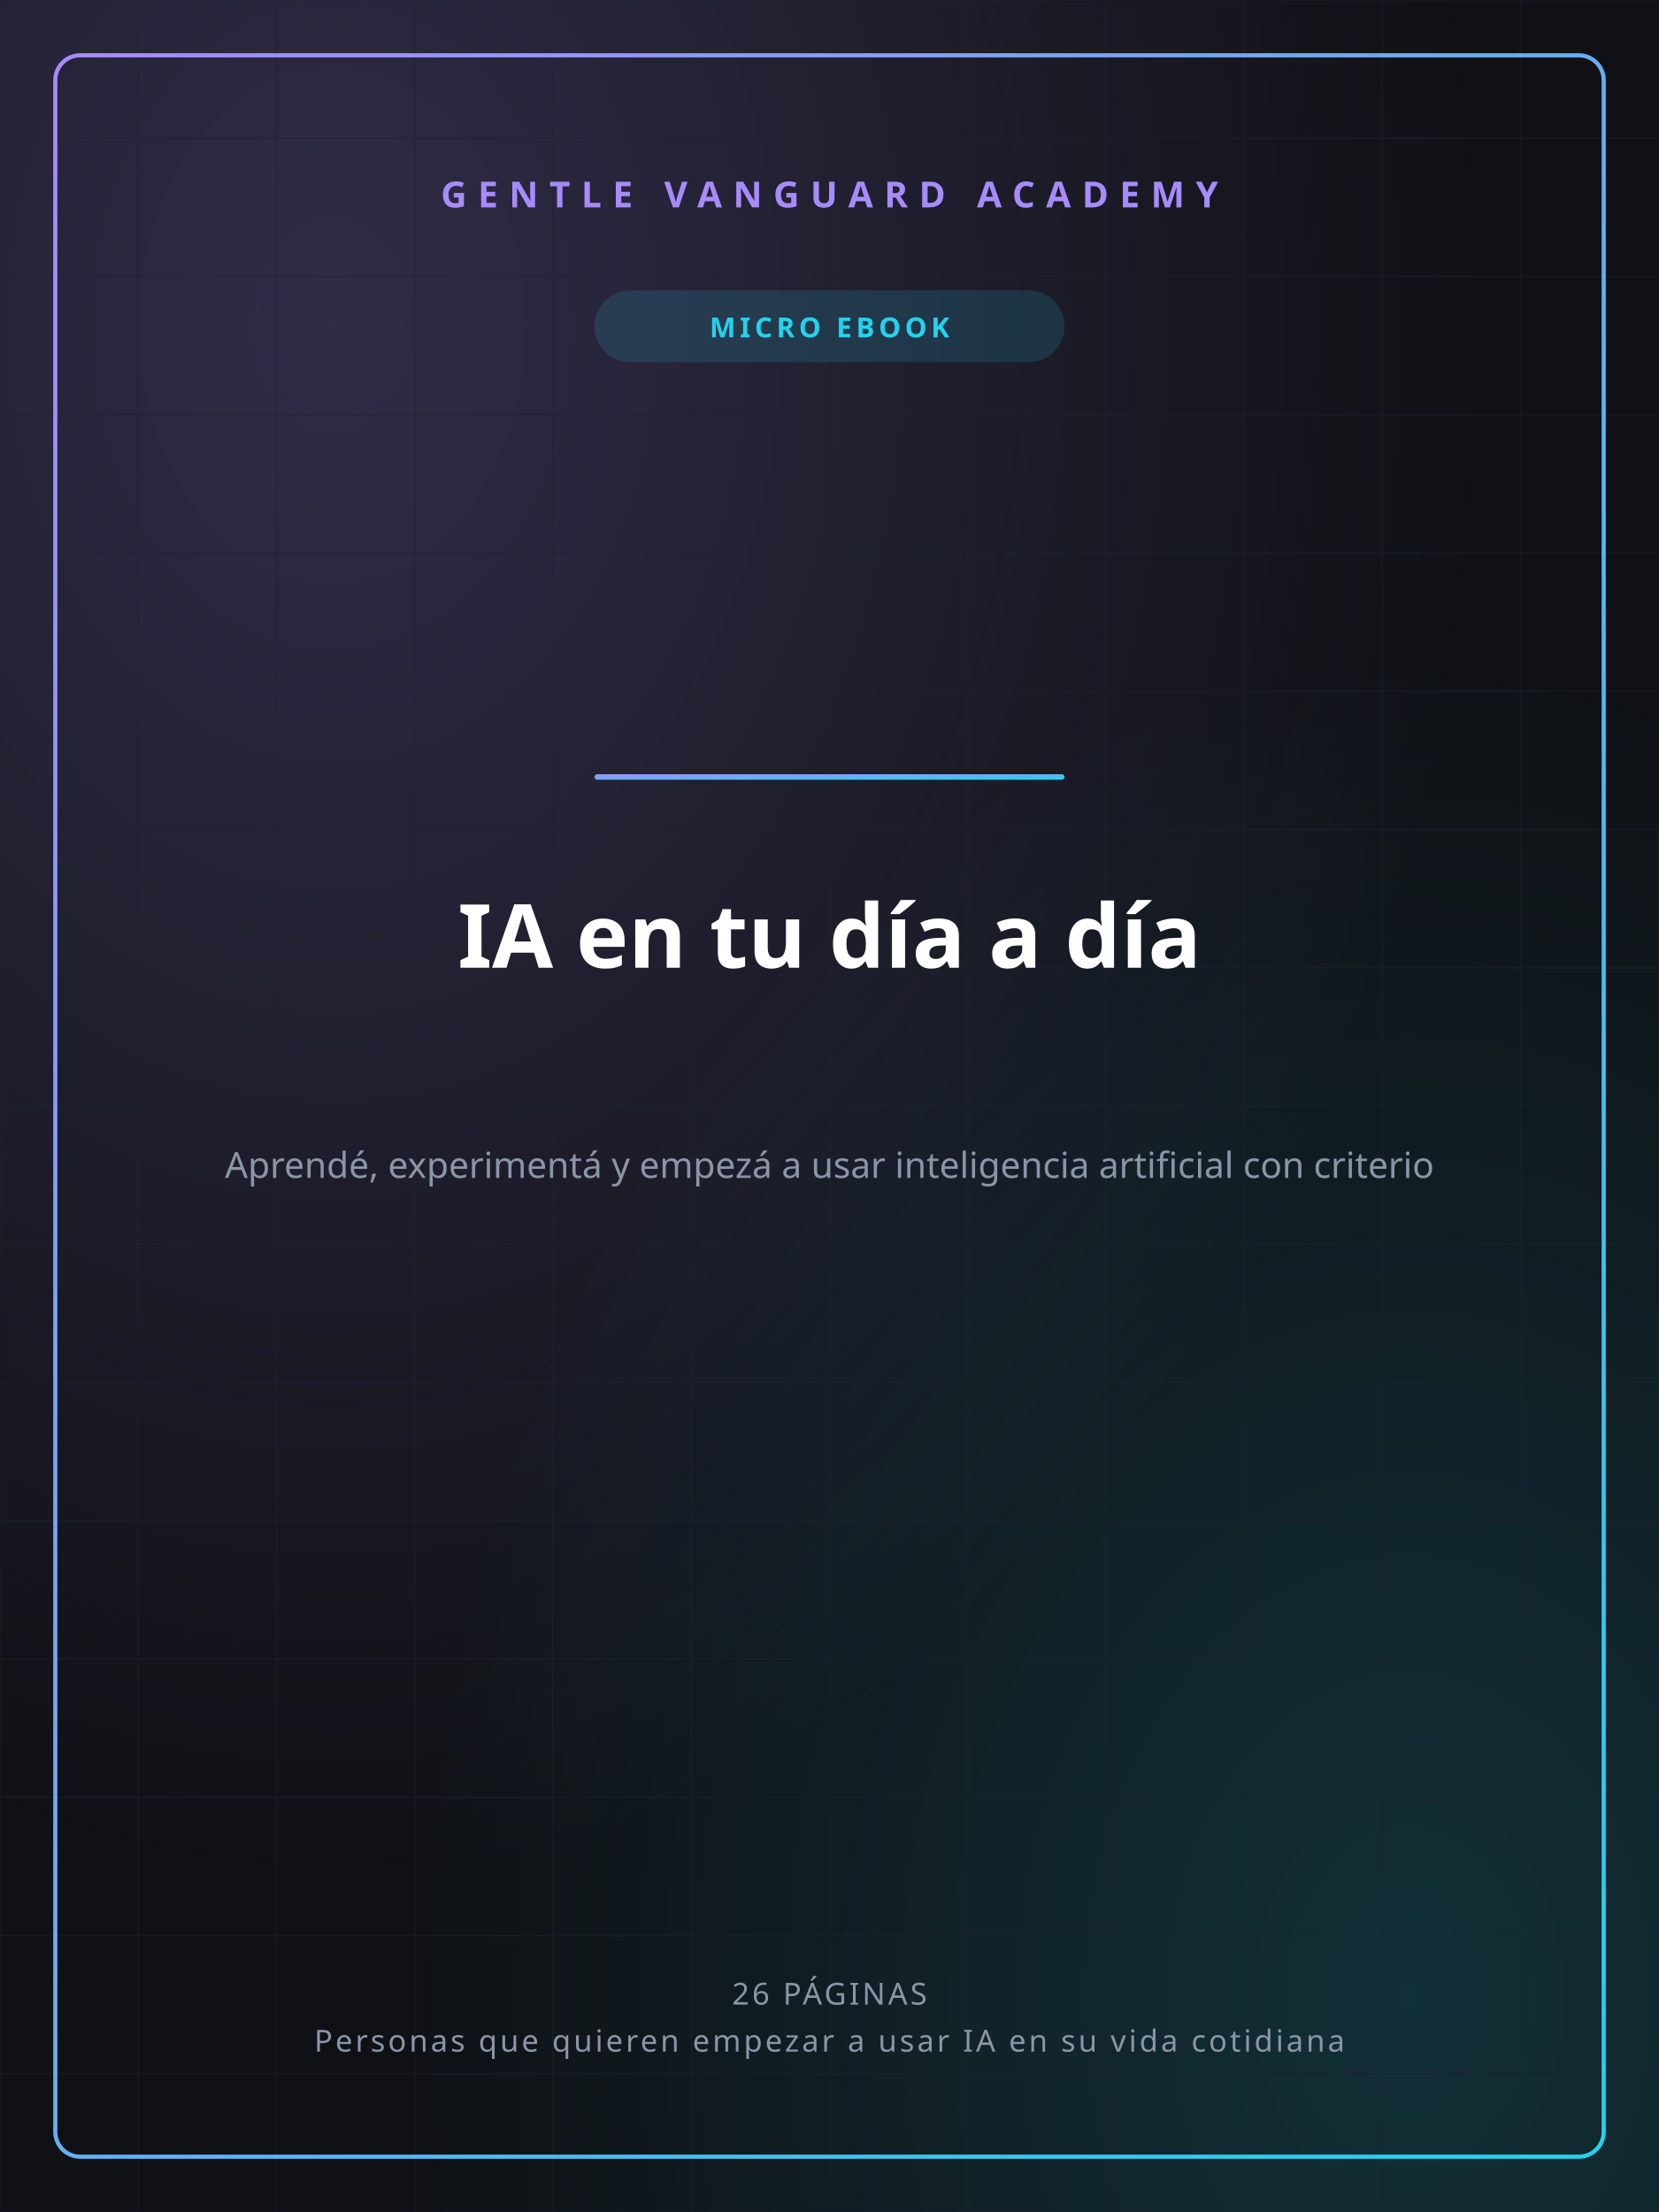
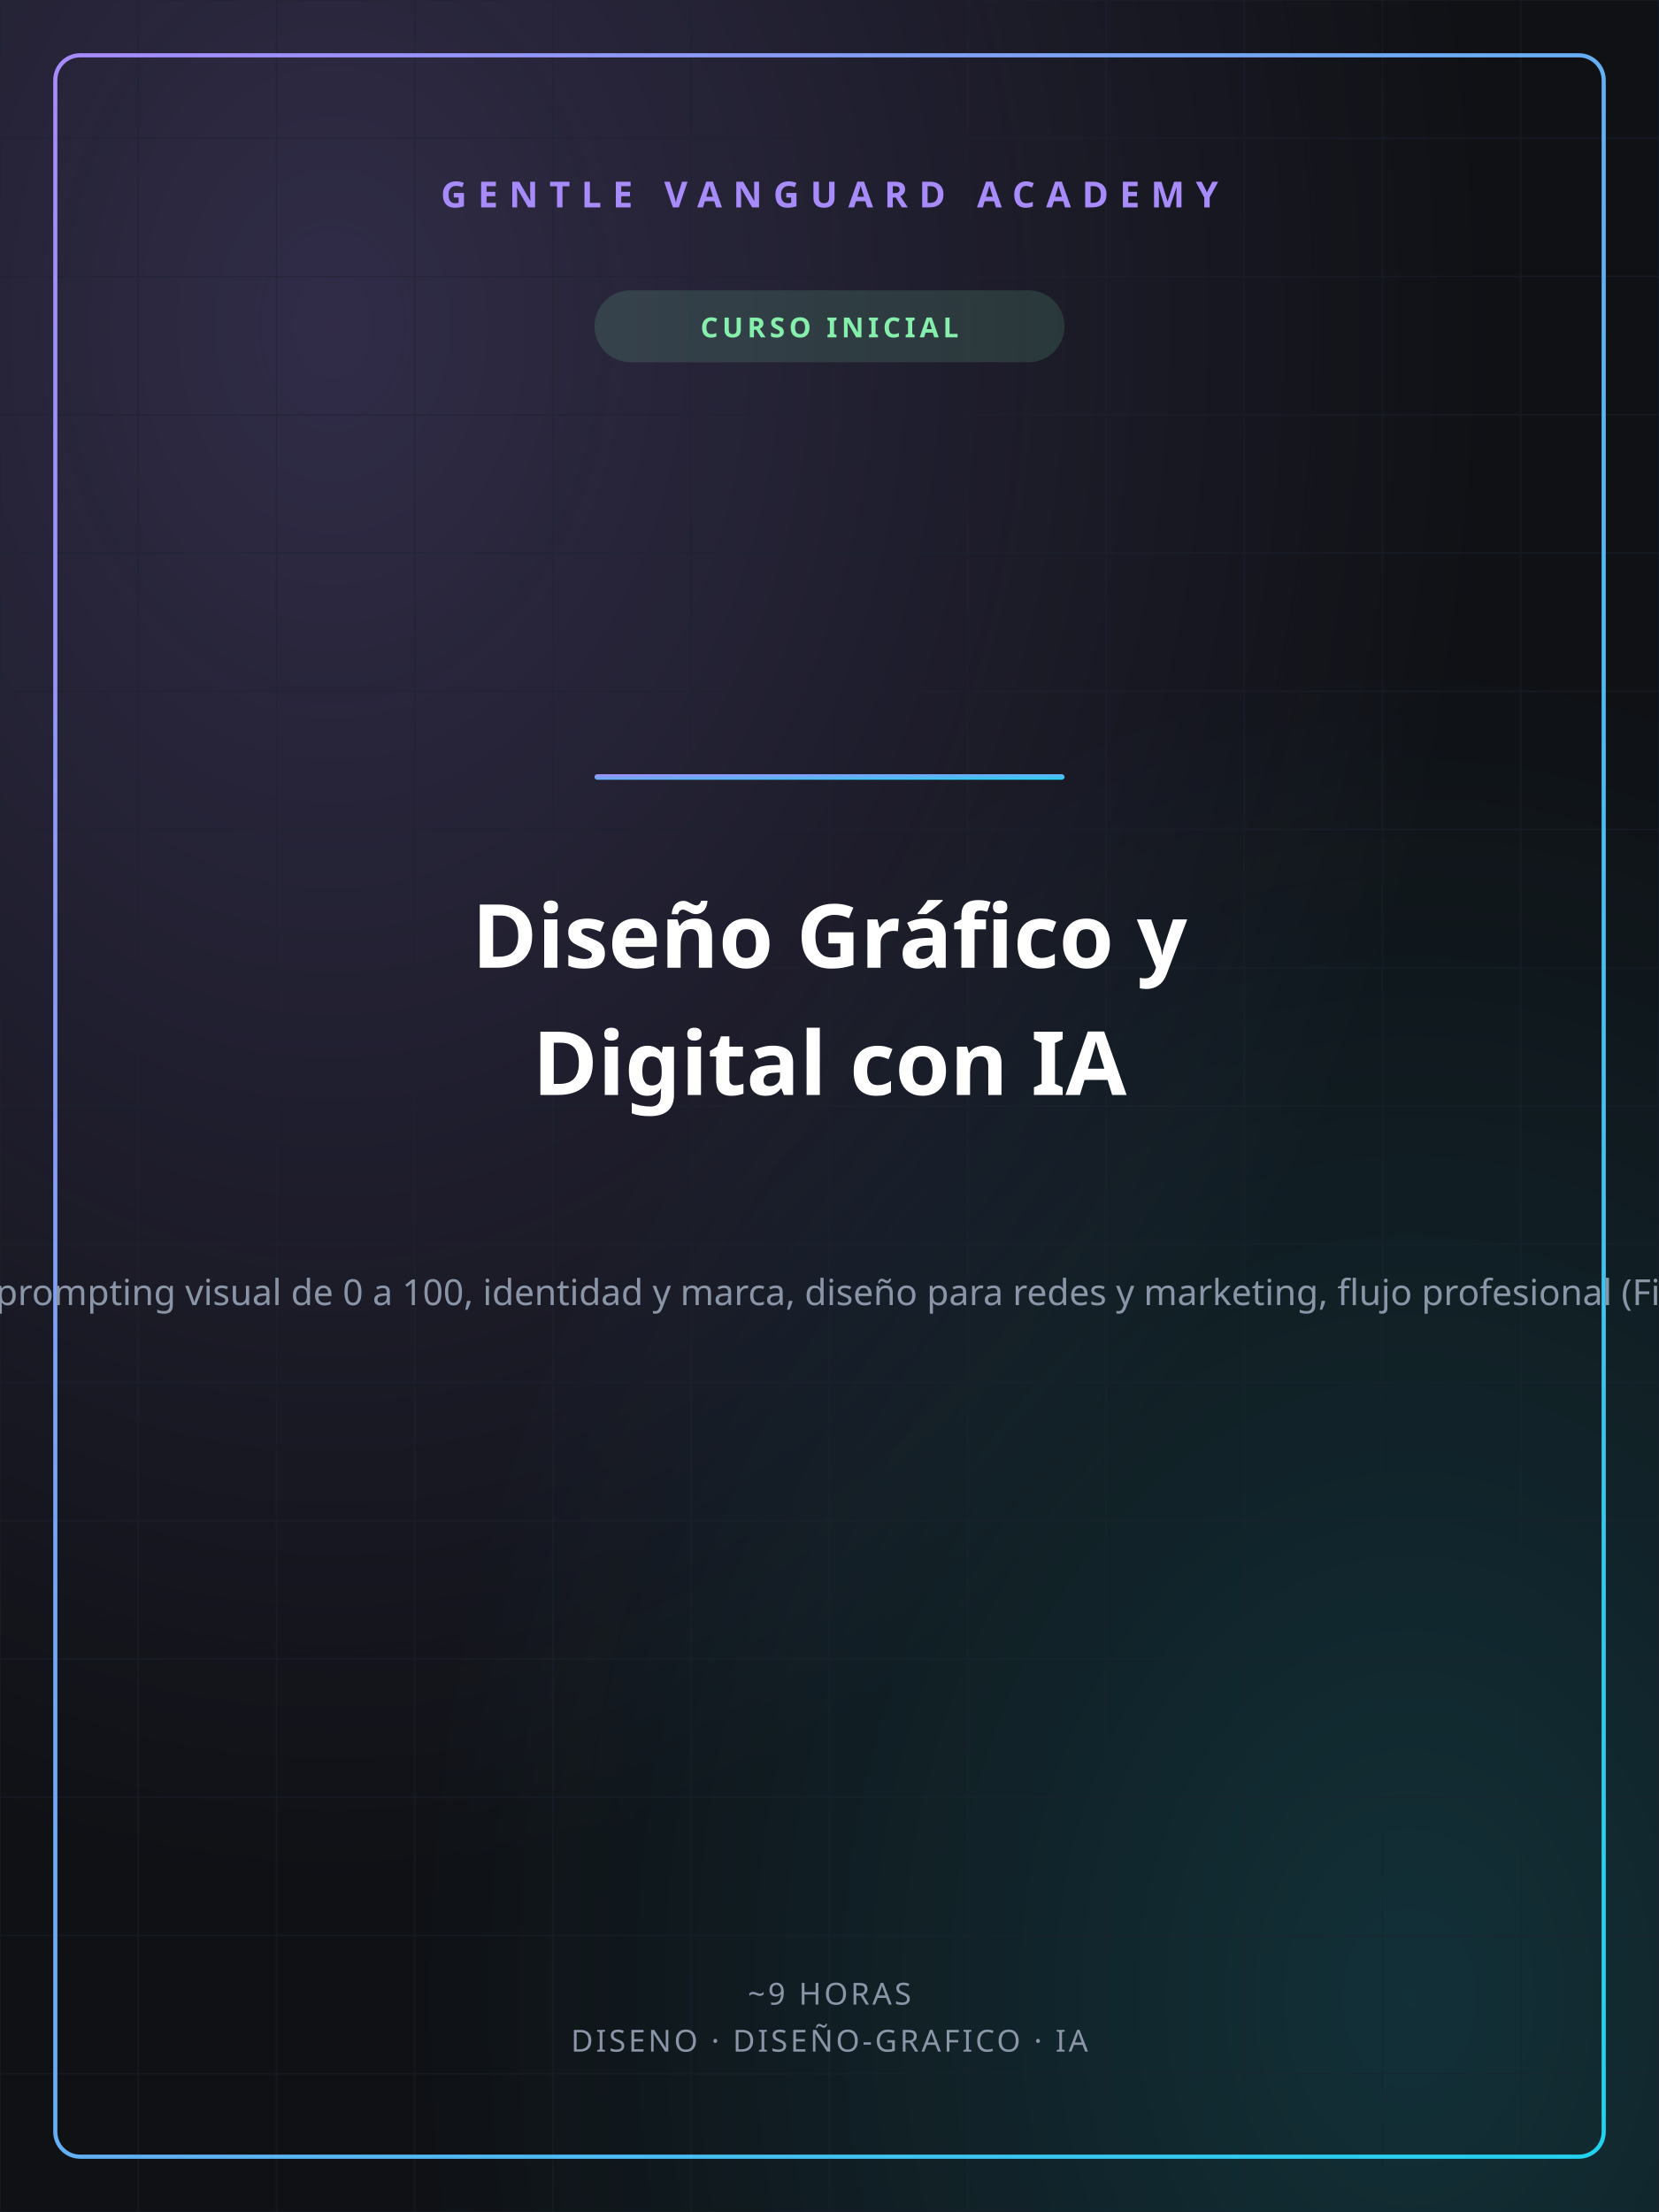
<svg xmlns="http://www.w3.org/2000/svg" width="1200" height="1600" viewBox="0 0 1200 1600">
  <defs>
    <linearGradient id="gvGrad" x1="0" y1="0" x2="1" y2="1">
      <stop offset="0%" stop-color="#A78BFA" />
      <stop offset="100%" stop-color="#22D3EE" />
    </linearGradient>
    <radialGradient id="glowA" cx="0.2" cy="0.15" r="0.7">
      <stop offset="0%" stop-color="#A78BFA" stop-opacity="0.22" />
      <stop offset="100%" stop-color="#A78BFA" stop-opacity="0" />
    </radialGradient>
    <radialGradient id="glowB" cx="0.85" cy="0.9" r="0.6">
      <stop offset="0%" stop-color="#22D3EE" stop-opacity="0.16" />
      <stop offset="100%" stop-color="#22D3EE" stop-opacity="0" />
    </radialGradient>
  </defs>
  <rect width="1200" height="1600" fill="#0F1115" />
  <rect width="1200" height="1600" fill="url(#glowA)" />
  <rect width="1200" height="1600" fill="url(#glowB)" />
  <g stroke="#1c2230" stroke-width="1" opacity="0.5">
    <line x1="0" y1="0" x2="0" y2="1600" />
    <line x1="100" y1="0" x2="100" y2="1600" />
    <line x1="200" y1="0" x2="200" y2="1600" />
    <line x1="300" y1="0" x2="300" y2="1600" />
    <line x1="400" y1="0" x2="400" y2="1600" />
    <line x1="500" y1="0" x2="500" y2="1600" />
    <line x1="600" y1="0" x2="600" y2="1600" />
    <line x1="700" y1="0" x2="700" y2="1600" />
    <line x1="800" y1="0" x2="800" y2="1600" />
    <line x1="900" y1="0" x2="900" y2="1600" />
    <line x1="1000" y1="0" x2="1000" y2="1600" />
    <line x1="1100" y1="0" x2="1100" y2="1600" />
    <line x1="1200" y1="0" x2="1200" y2="1600" />
    <line x1="0" y1="0" x2="1200" y2="0" />
    <line x1="0" y1="100" x2="1200" y2="100" />
    <line x1="0" y1="200" x2="1200" y2="200" />
    <line x1="0" y1="300" x2="1200" y2="300" />
    <line x1="0" y1="400" x2="1200" y2="400" />
    <line x1="0" y1="500" x2="1200" y2="500" />
    <line x1="0" y1="600" x2="1200" y2="600" />
    <line x1="0" y1="700" x2="1200" y2="700" />
    <line x1="0" y1="800" x2="1200" y2="800" />
    <line x1="0" y1="900" x2="1200" y2="900" />
    <line x1="0" y1="1000" x2="1200" y2="1000" />
    <line x1="0" y1="1100" x2="1200" y2="1100" />
    <line x1="0" y1="1200" x2="1200" y2="1200" />
    <line x1="0" y1="1300" x2="1200" y2="1300" />
    <line x1="0" y1="1400" x2="1200" y2="1400" />
    <line x1="0" y1="1500" x2="1200" y2="1500" />
    <line x1="0" y1="1600" x2="1200" y2="1600" />
  </g>
  <rect x="40" y="40" width="1120" height="1520" fill="none" stroke="url(#gvGrad)" stroke-width="3" rx="18" />
  <text x="600" y="150" text-anchor="middle" font-family="'Space Grotesk','Segoe UI',sans-serif" font-size="26" font-weight="700" fill="#A78BFA" letter-spacing="8">GENTLE VANGUARD ACADEMY</text>
-   <rect x="430" y="210" width="340" height="52" rx="26" fill="#22D3EE" opacity="0.14" />
-   <text x="600" y="244" text-anchor="middle" font-family="'Space Grotesk','Segoe UI',sans-serif" font-size="20" font-weight="700" fill="#22D3EE" letter-spacing="3">MICRO EBOOK</text>
+   <rect x="430" y="210" width="340" height="52" rx="26" fill="#86EFAC" opacity="0.14" />
+   <text x="600" y="244" text-anchor="middle" font-family="'Space Grotesk','Segoe UI',sans-serif" font-size="20" font-weight="700" fill="#86EFAC" letter-spacing="3">CURSO INICIAL</text>
  <rect x="430" y="560" width="340" height="4" rx="2" fill="url(#gvGrad)" />
-   <text x="600" y="700" text-anchor="middle" font-family="'Space Grotesk','Segoe UI',sans-serif" font-size="64" font-weight="800" fill="#ffffff">IA en tu día a día</text>
-   <text x="600" y="852" text-anchor="middle" font-family="'Space Grotesk','Segoe UI',sans-serif" font-size="26" font-weight="400" fill="#8b95a8">Aprendé, experimentá y empezá a usar inteligencia artificial con criterio</text>
-   <text x="600" y="1450" text-anchor="middle" font-family="'Space Grotesk','Segoe UI',sans-serif" font-size="22" font-weight="500" fill="#8b95a8" letter-spacing="2">26 PÁGINAS</text>
-   <text x="600" y="1484" text-anchor="middle" font-family="'Space Grotesk','Segoe UI',sans-serif" font-size="22" font-weight="500" fill="#8b95a8" letter-spacing="2">Personas que quieren empezar a usar IA en su vida cotidiana</text>
+   <text x="600" y="700" text-anchor="middle" font-family="'Space Grotesk','Segoe UI',sans-serif" font-size="64" font-weight="800" fill="#ffffff">Diseño Gráfico y</text>
+   <text x="600" y="792" text-anchor="middle" font-family="'Space Grotesk','Segoe UI',sans-serif" font-size="64" font-weight="800" fill="#ffffff">Digital con IA</text>
+   <text x="600" y="944" text-anchor="middle" font-family="'Space Grotesk','Segoe UI',sans-serif" font-size="26" font-weight="400" fill="#8b95a8">Curso práctico de diseño gráfico y digital con Inteligencia Artificial: fundamentos que no cambian, prompting visual de 0 a 100, identidad y marca, diseño para redes y marketing, flujo profesional (Figma, Photoshop y Firefly con IA), sistemas y assets a escala, ética y derechos, y tu portafolio con IA</text>
+   <text x="600" y="1450" text-anchor="middle" font-family="'Space Grotesk','Segoe UI',sans-serif" font-size="22" font-weight="500" fill="#8b95a8" letter-spacing="2">~9 HORAS</text>
+   <text x="600" y="1484" text-anchor="middle" font-family="'Space Grotesk','Segoe UI',sans-serif" font-size="22" font-weight="500" fill="#8b95a8" letter-spacing="2">DISENO · DISEÑO-GRAFICO · IA</text>
</svg>
